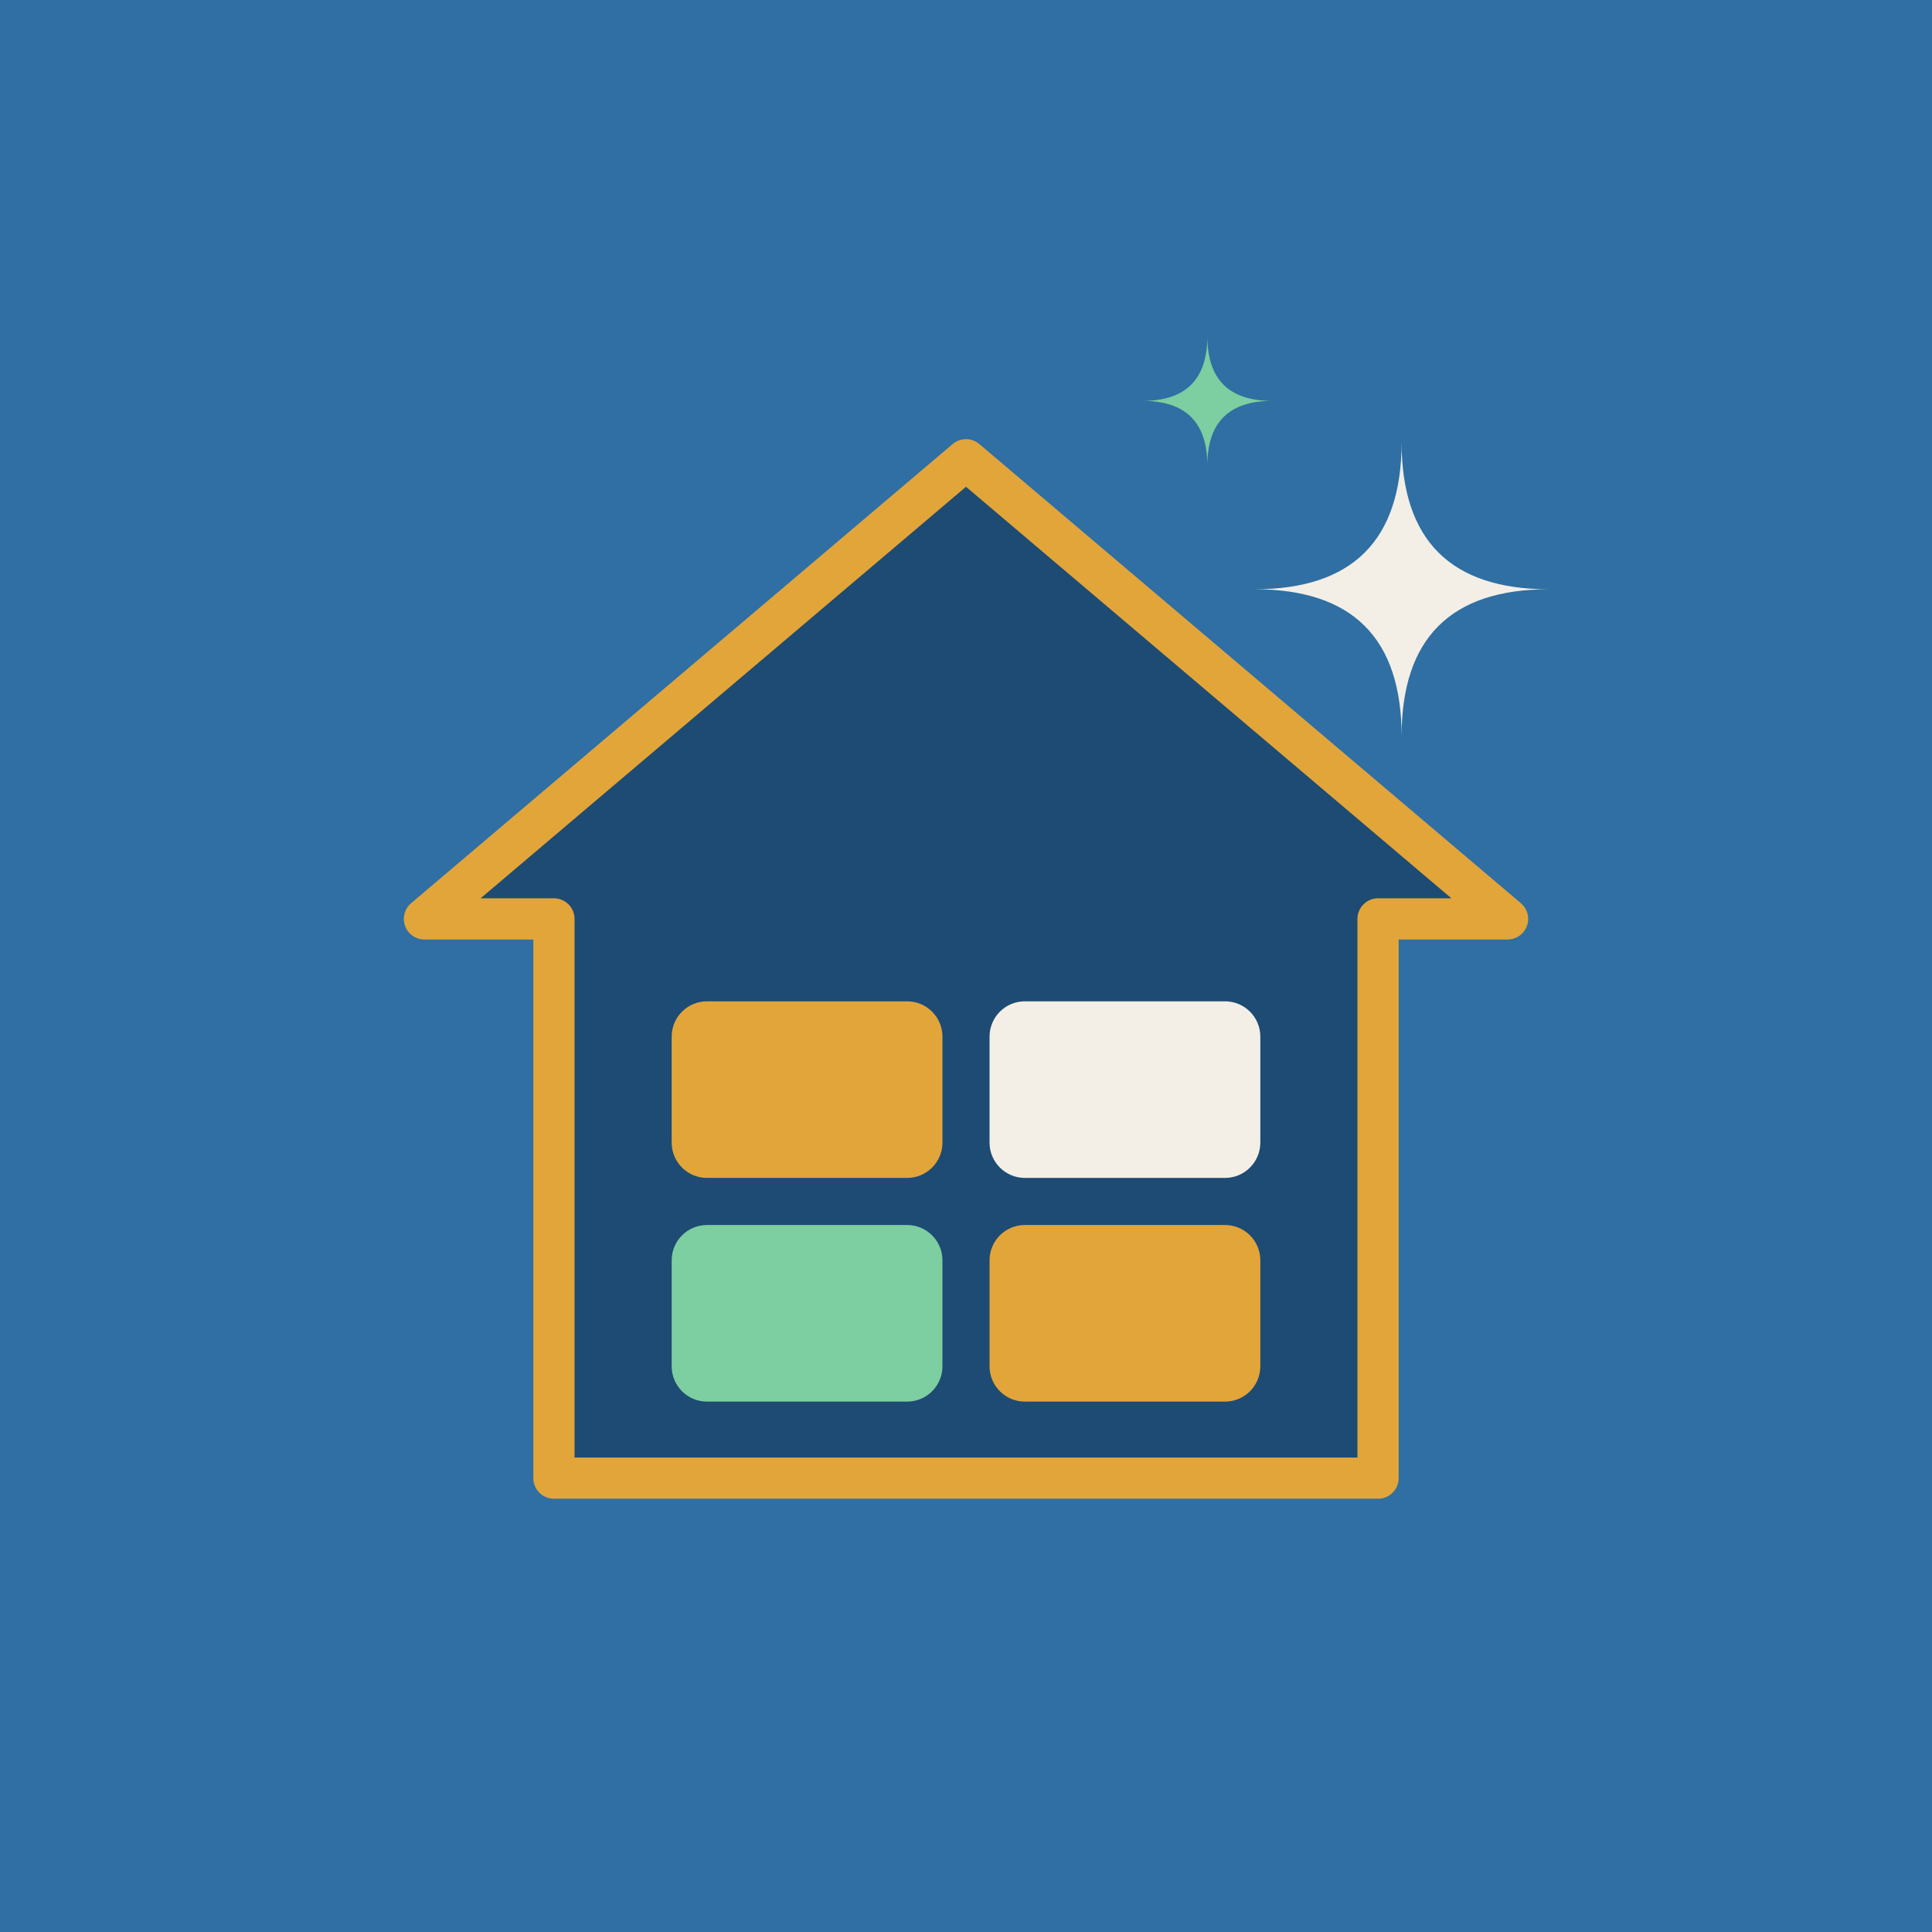
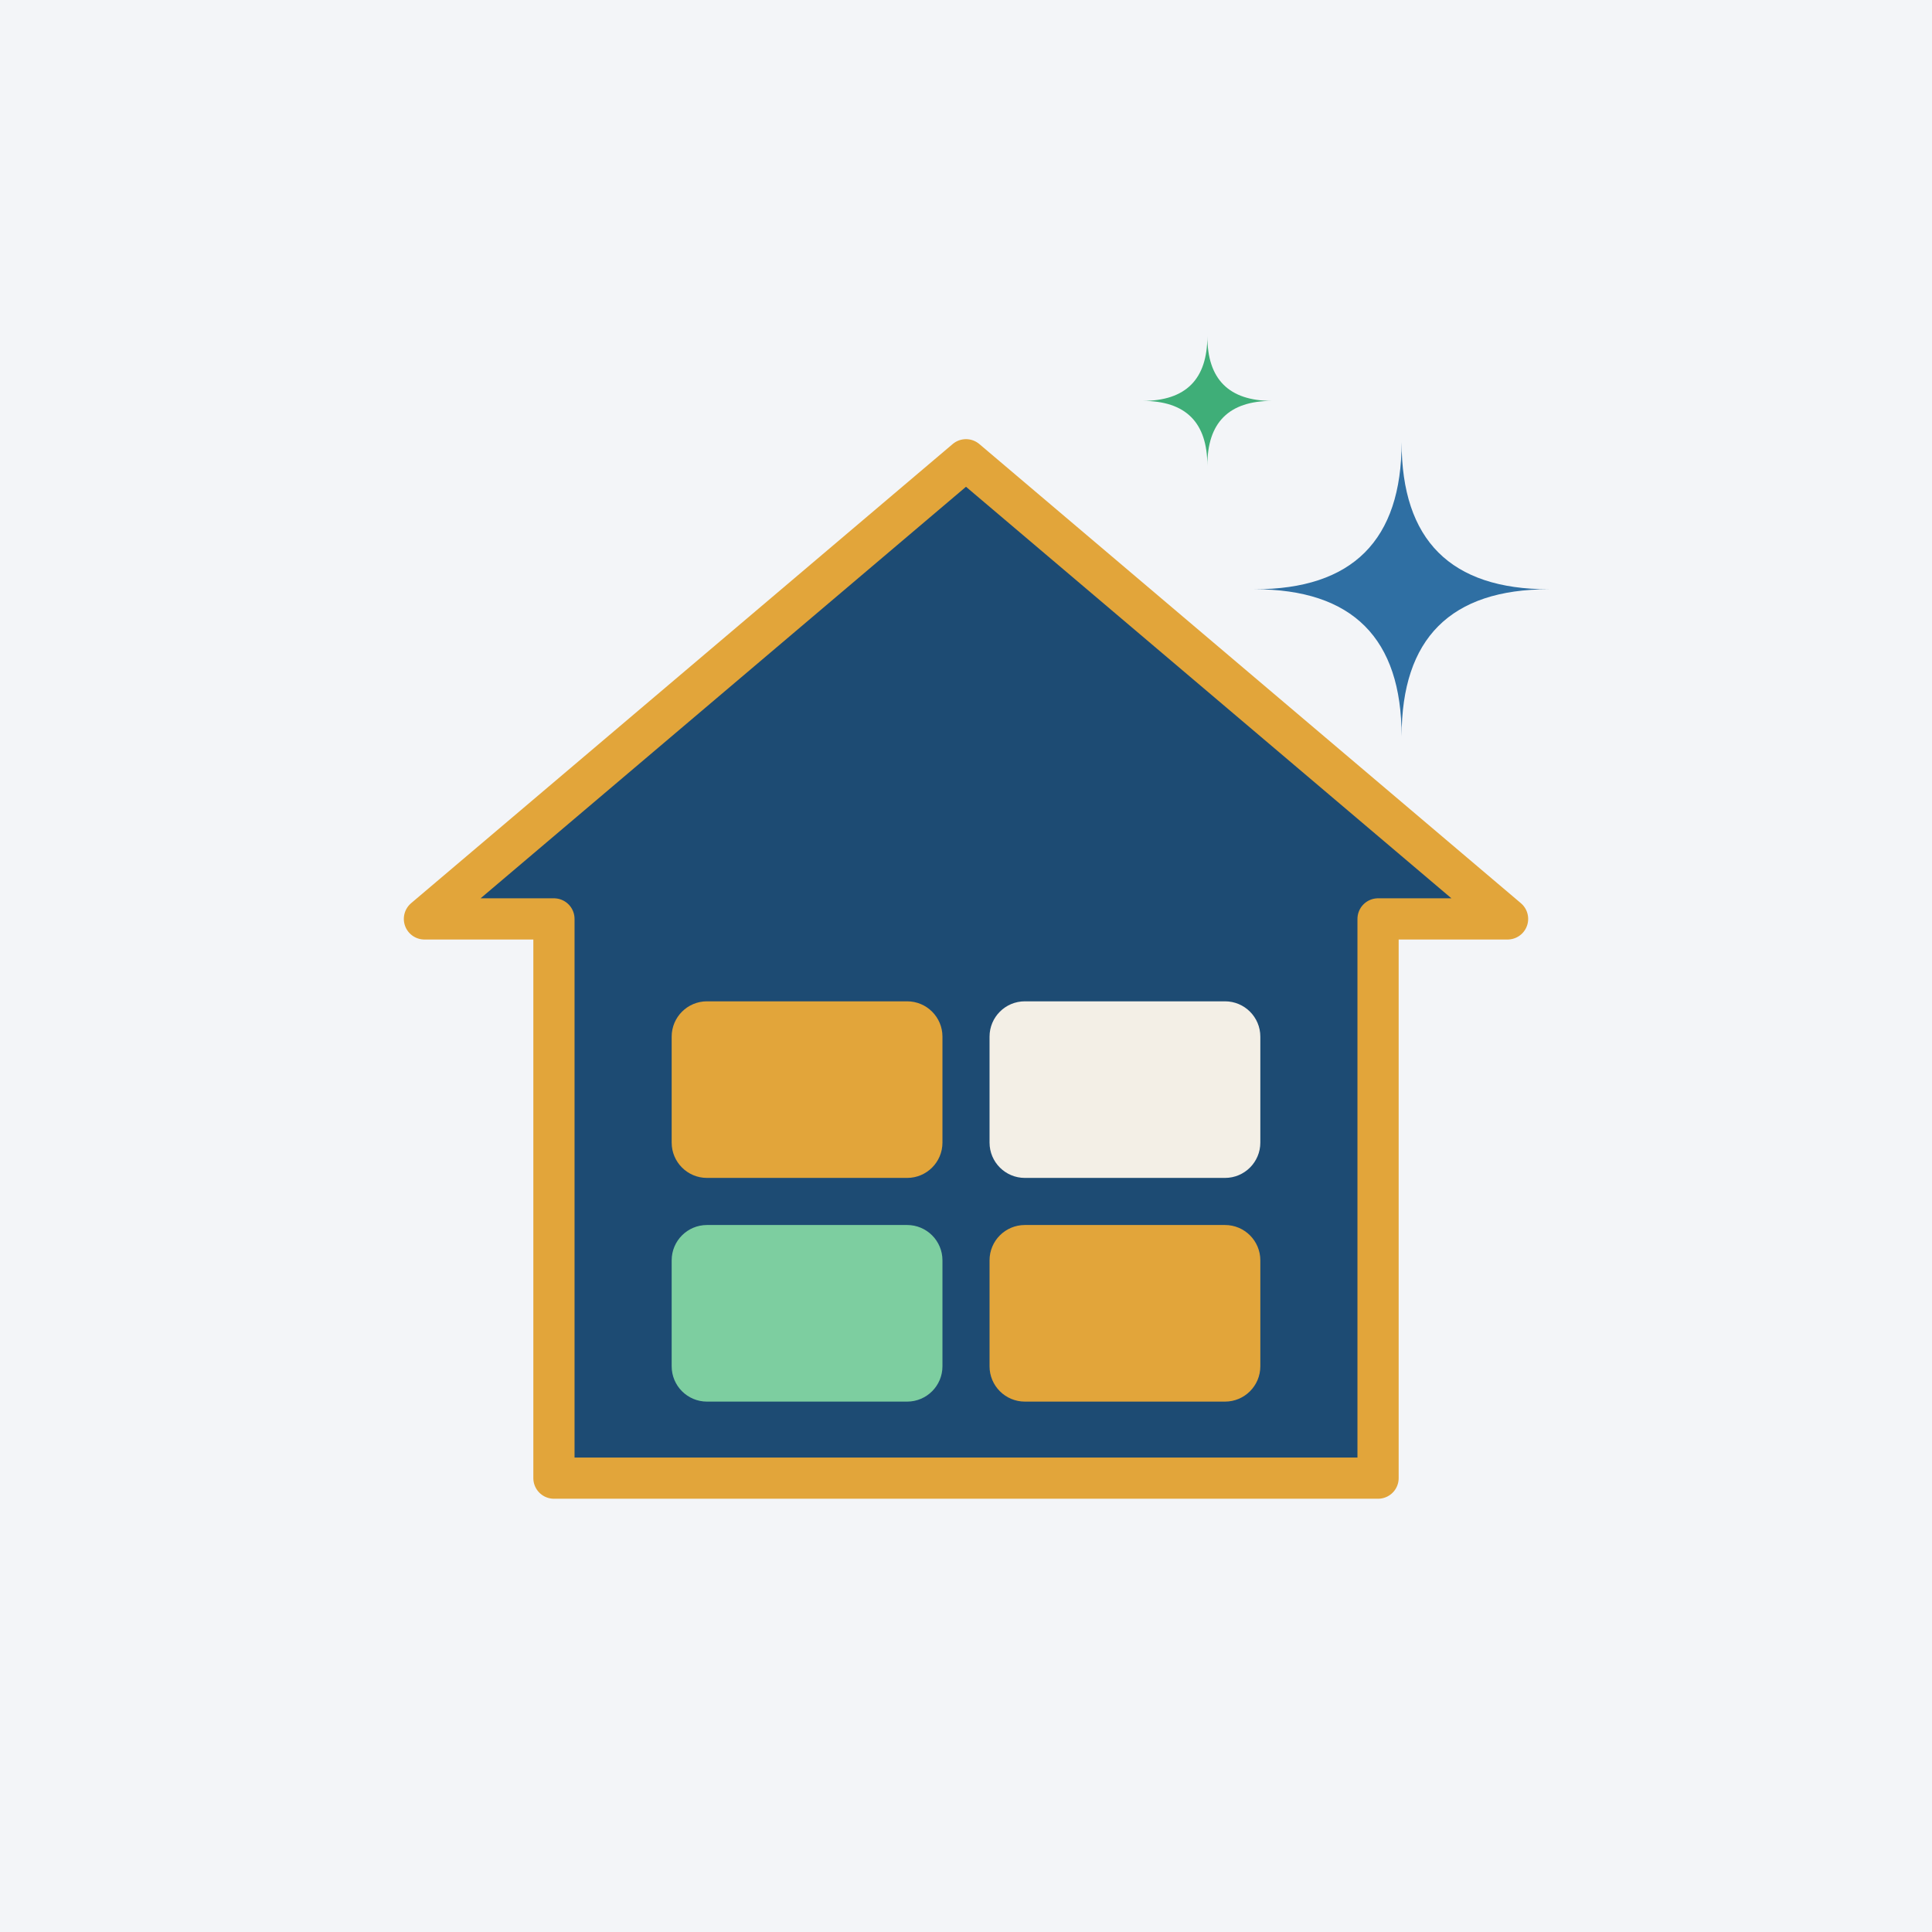
<svg xmlns="http://www.w3.org/2000/svg" viewBox="0 0 512 512">
-   <rect width="512" height="512" fill="#2f6fa3" />
+   <rect width="512" height="512" fill="#f3f5f8" />
  <g transform="translate(256 256) scale(0.78) translate(-256 -256)">
    <polygon points="256,84 440,240 396,240 396,430 116,430 116,240 72,240" fill="#1d4b73" stroke="#e2a53a" stroke-width="14" stroke-linejoin="round" />
-     <path d="M404,78 Q404,128 454,128 Q404,128 404,178 Q404,128 354,128 Q404,128 404,78 Z" fill="#f3efe6" />
-     <path d="M338,42 Q338,64 360,64 Q338,64 338,86 Q338,64 316,64 Q338,64 338,42 Z" fill="#7dcea0" />
+     <path d="M404,78 Q404,128 454,128 Q404,128 404,178 Q404,128 354,128 Q404,128 404,78 Z" fill="#2f6fa3" />
+     <path d="M338,42 Q338,64 360,64 Q338,64 338,86 Q338,64 316,64 Q338,64 338,42 Z" fill="#3fae78" />
    <rect x="156" y="268" width="92" height="60" rx="12" fill="#e2a53a" />
    <rect x="264" y="268" width="92" height="60" rx="12" fill="#f3efe6" />
    <rect x="156" y="344" width="92" height="60" rx="12" fill="#7dcea0" />
    <rect x="264" y="344" width="92" height="60" rx="12" fill="#e2a53a" />
  </g>
</svg>
